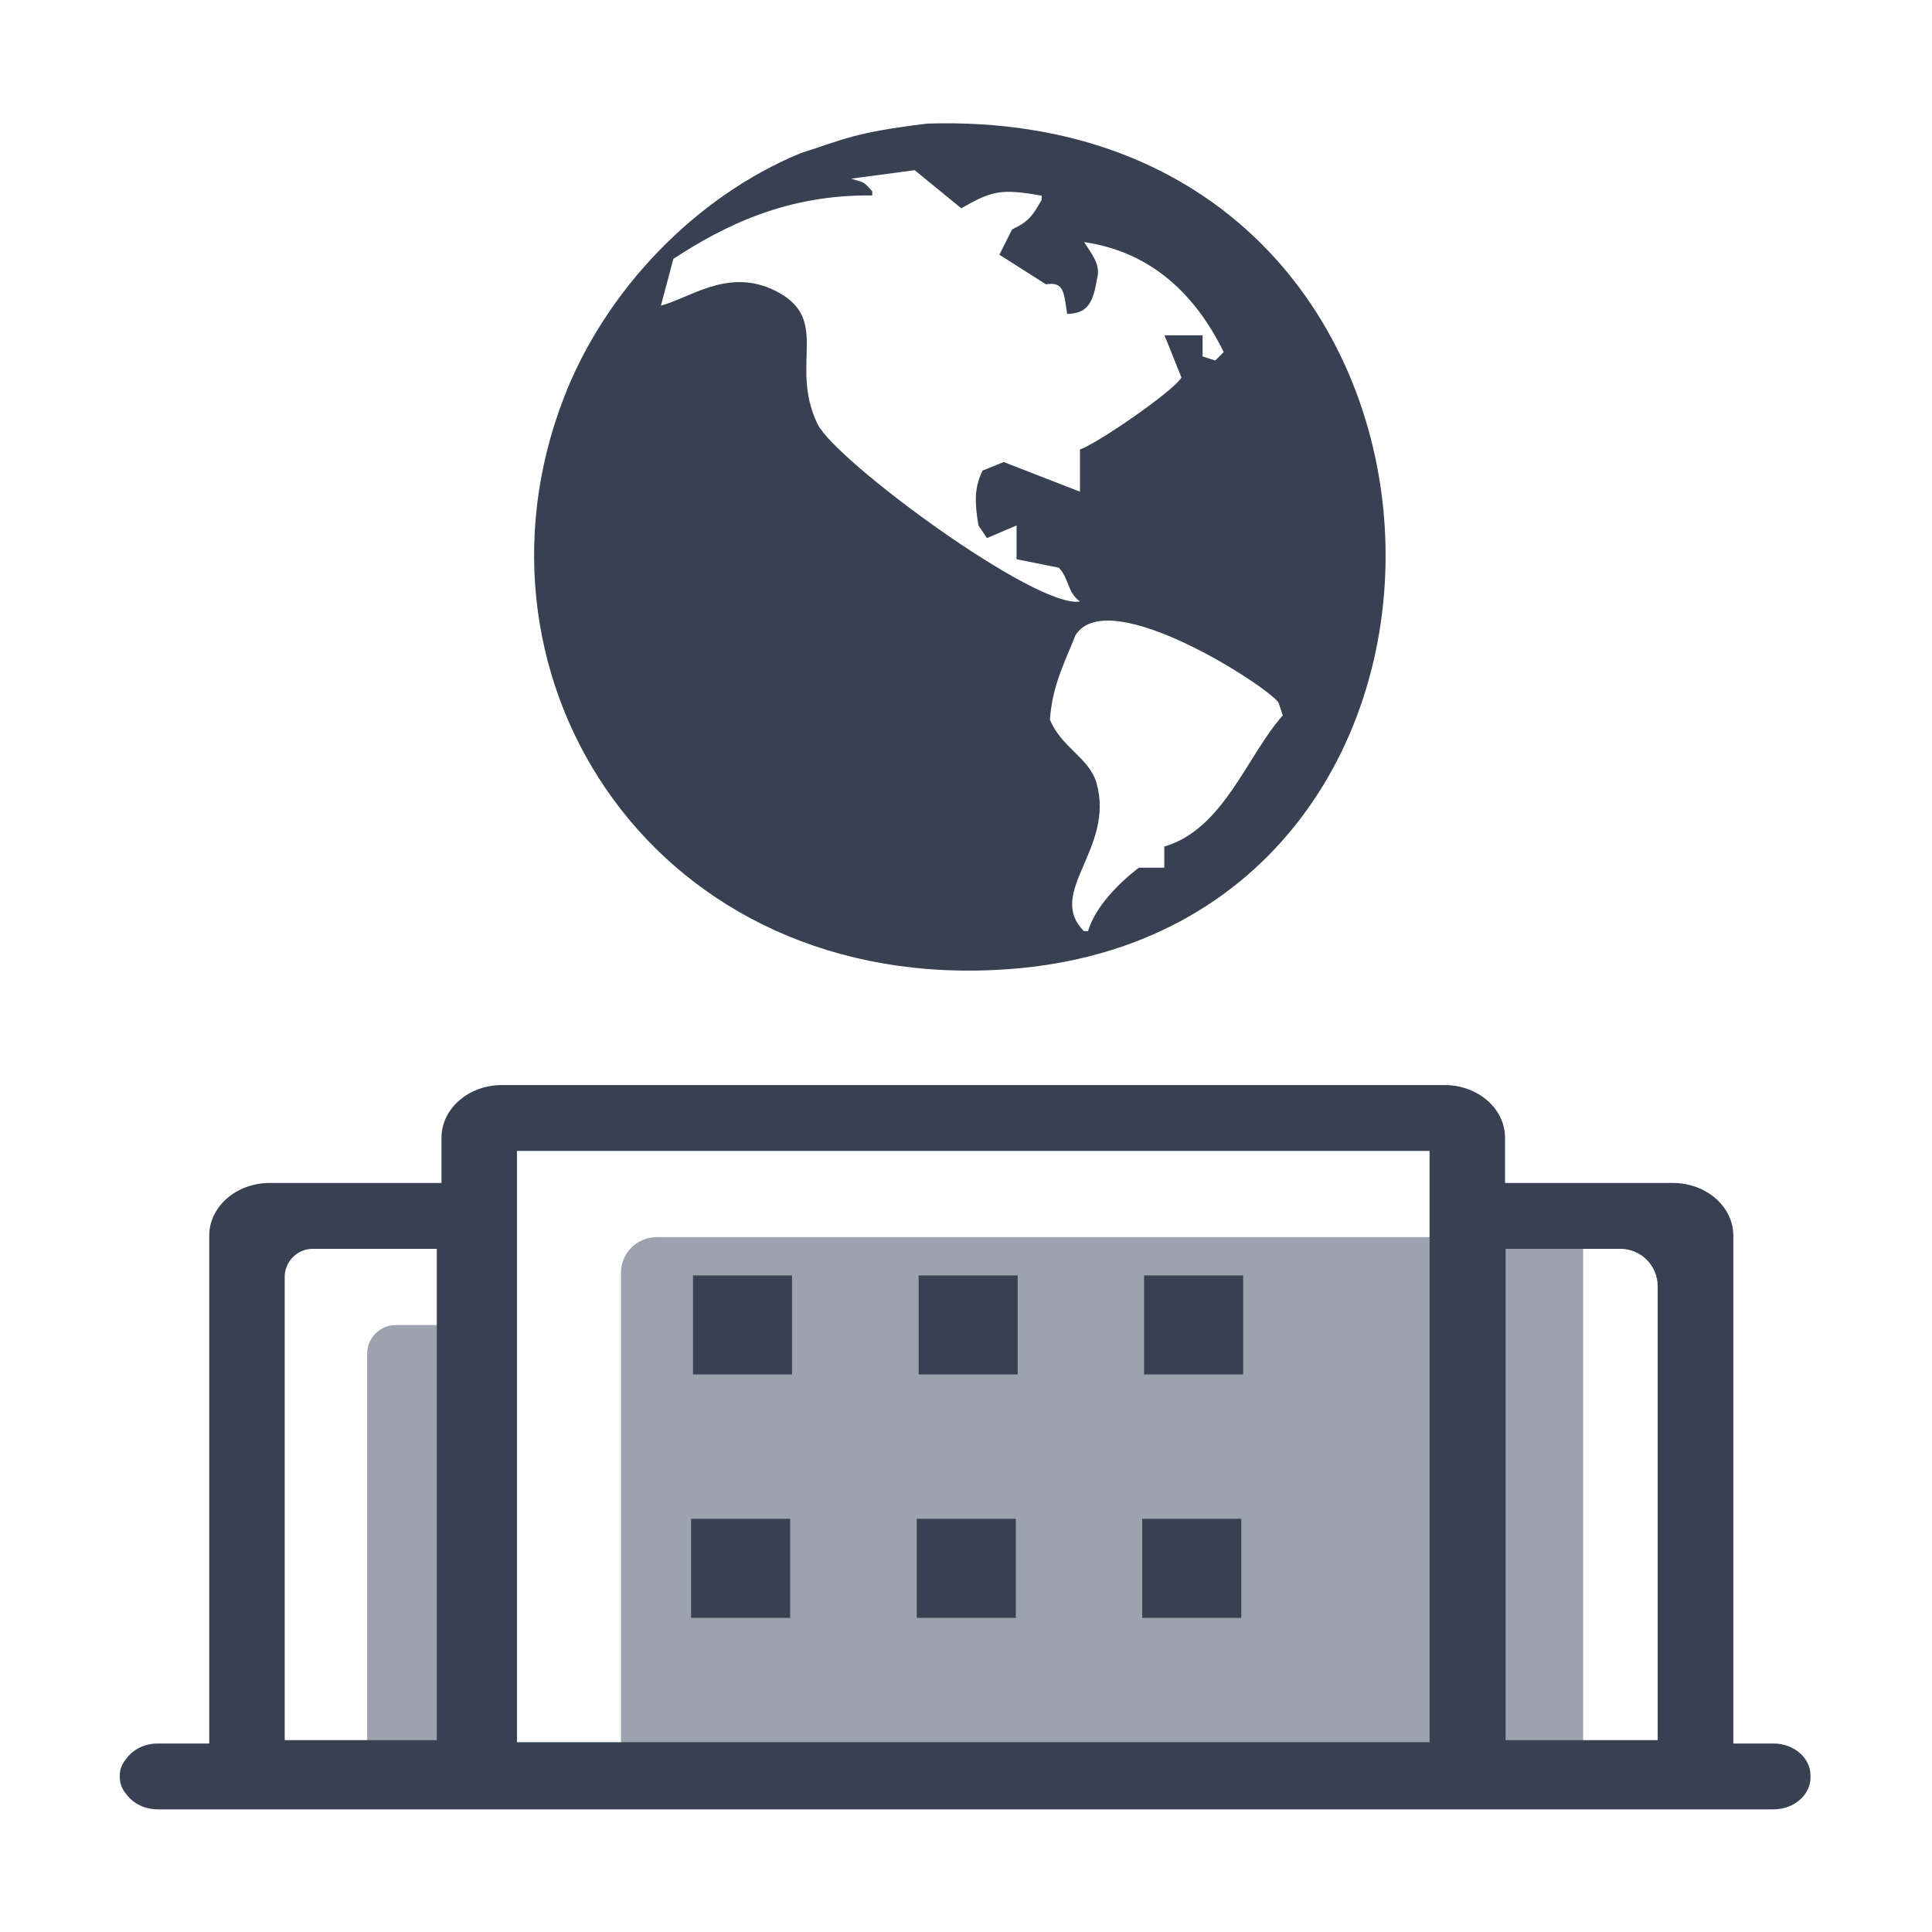
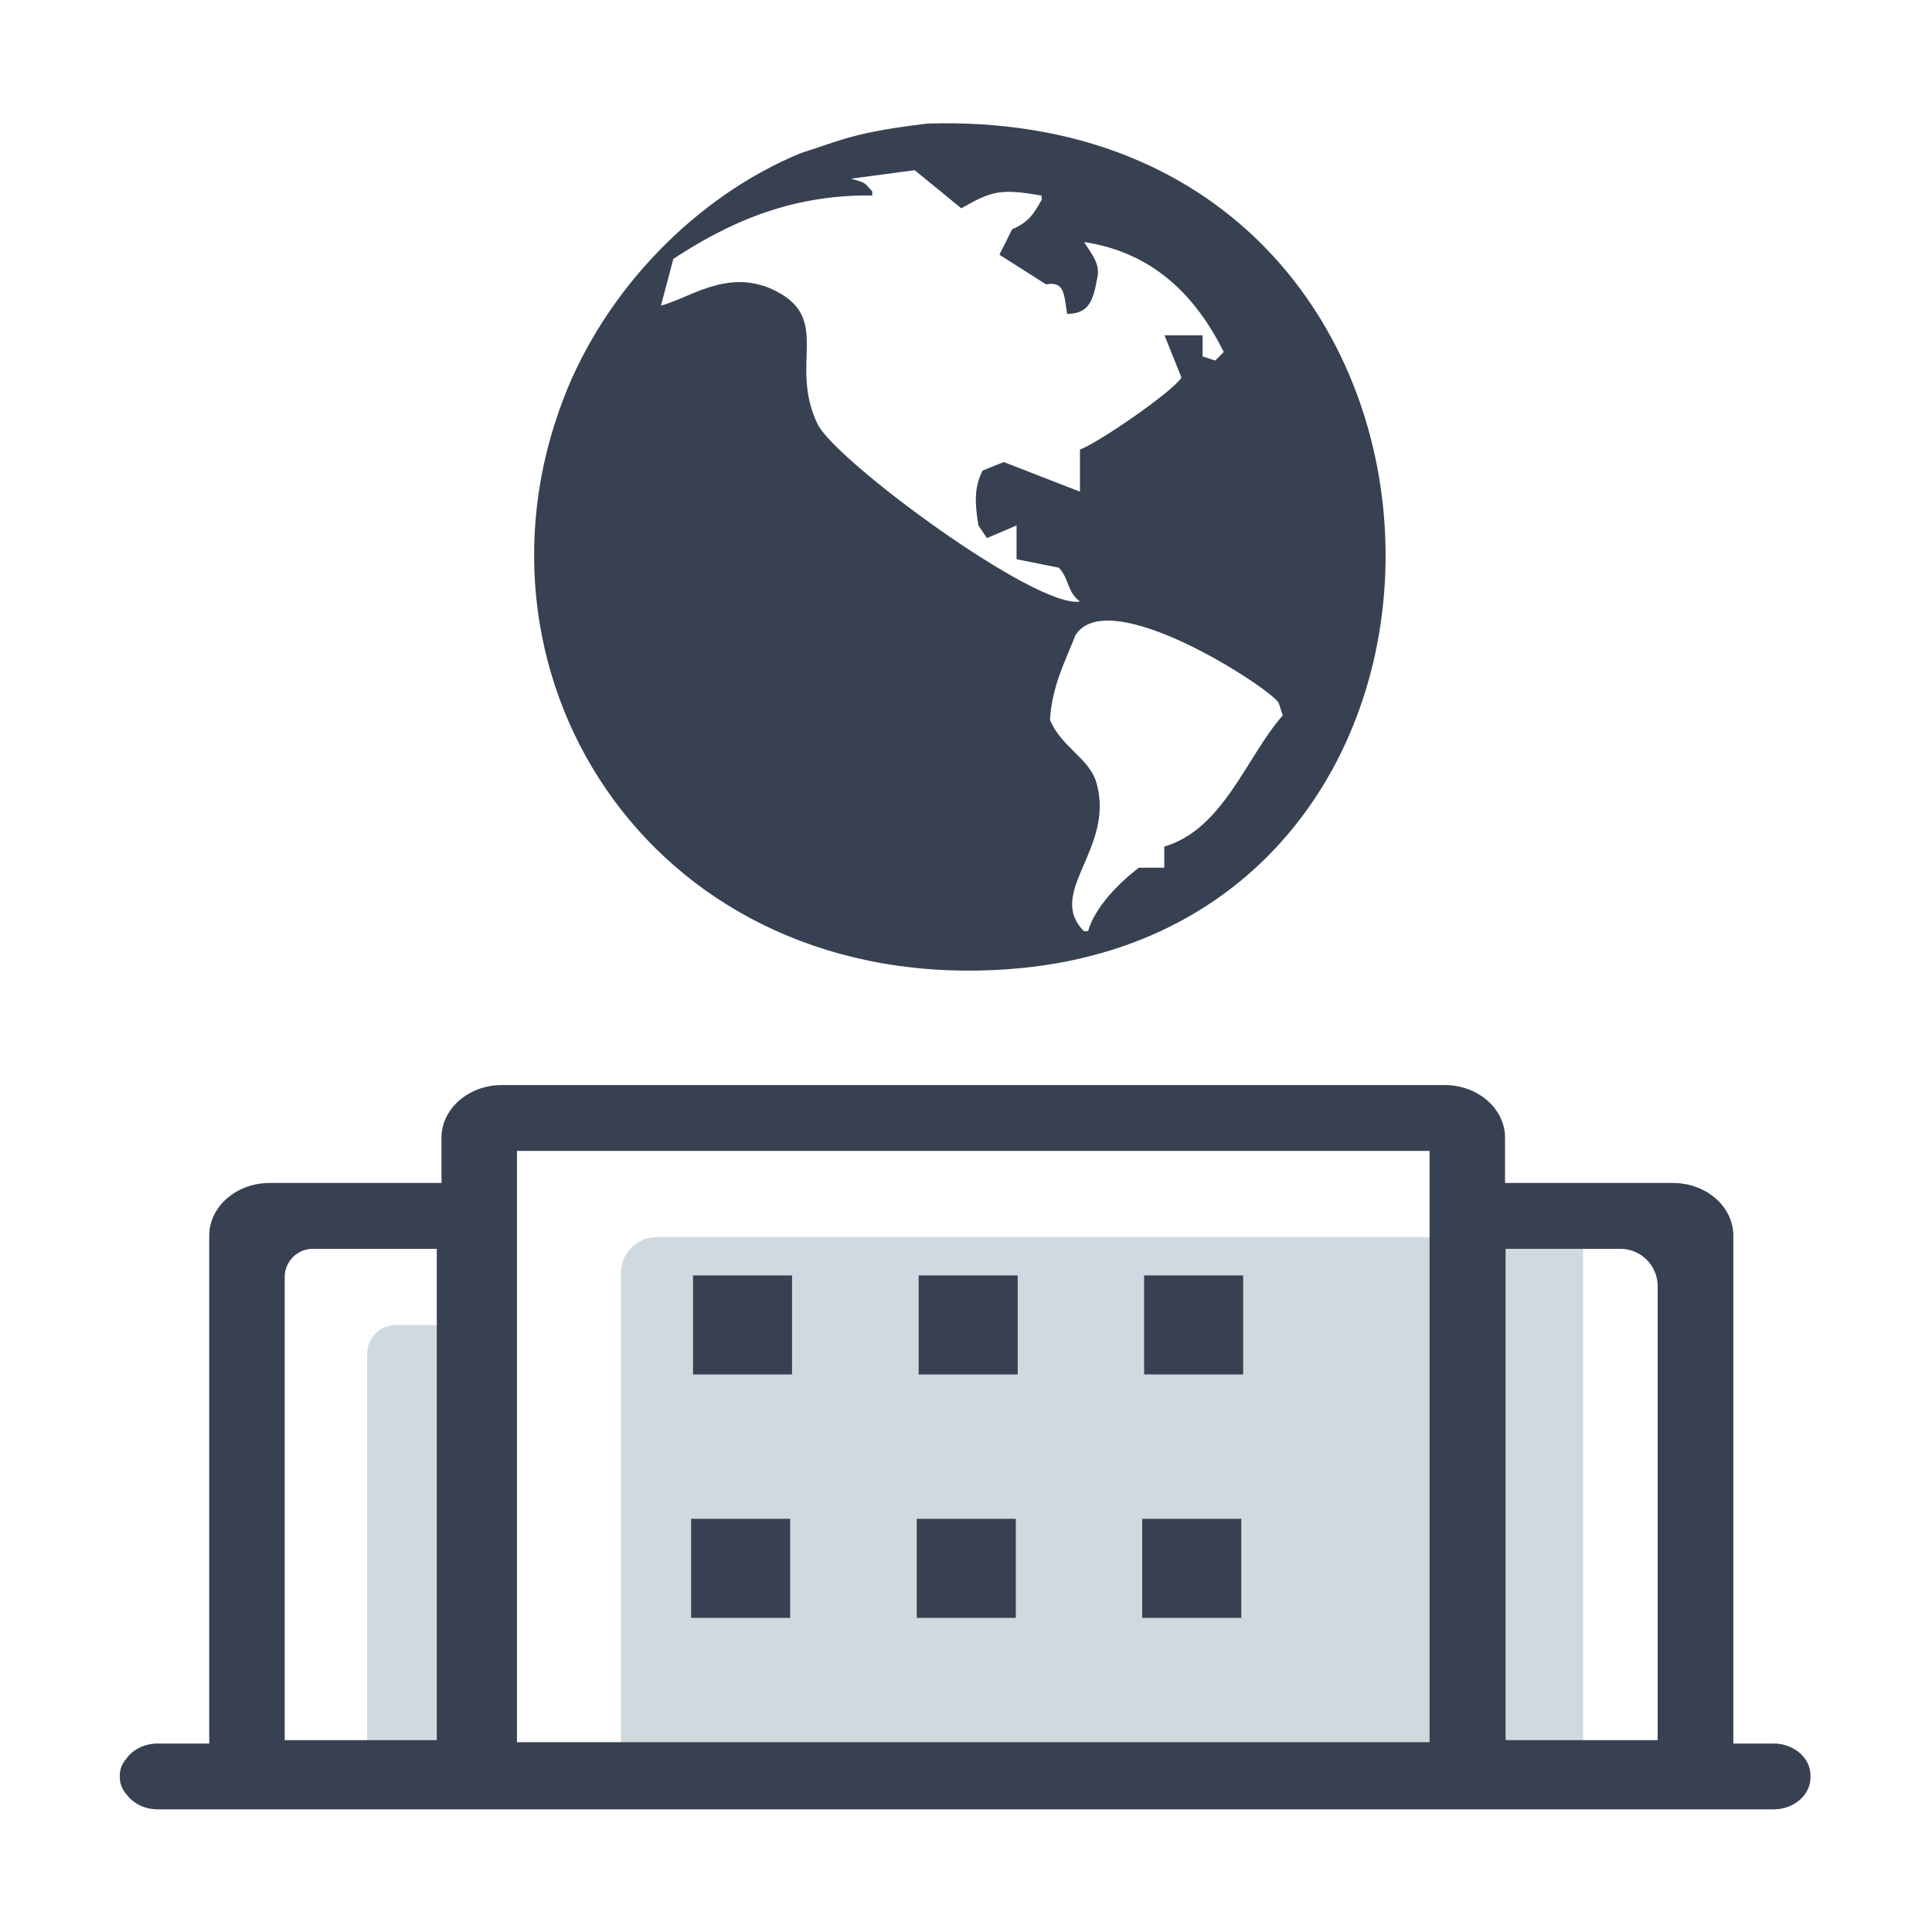
<svg xmlns="http://www.w3.org/2000/svg" width="800px" height="800px" viewBox="0 0 1024 1024" class="icon" version="1.1">
-   <path d="M839.1 936.1h-510V674.6c0-10.4 8.5-18.9 18.9-18.9h491.1v280.4zM246 932.1h-51.4V717.5c0-8.4 6.8-15.2 15.2-15.2H246v229.8z" fill="#9CA3AF" />
+   <path d="M839.1 936.1h-510V674.6c0-10.4 8.5-18.9 18.9-18.9h491.1v280.4zM246 932.1h-51.4V717.5c0-8.4 6.8-15.2 15.2-15.2H246v229.8z" fill="#D1D9E0" />
  <path d="M940 924.1h-21.3V654.9c0-15.4-14.4-27.9-32-27.9h-89v-24c0-15.4-14.4-27.9-32-27.9H266c-17.6 0-32 12.5-32 27.9v24h-91.1c-17.6 0-32 12.5-32 27.9v269.2H83.6c-7 0-13.2 3.2-16.6 8-2.2 2.5-3.5 5.5-3.5 8.9v1.1c0 3.3 1.3 6.4 3.5 8.9 3.5 4.8 9.6 8 16.6 8H940c10.8 0 19.6-7.6 19.6-16.9V941c0-9.3-8.8-16.9-19.6-16.9zM798 661.9h60.8c11 0 19.8 8.9 19.8 19.8v240.6H798V661.9zM274 610h483.7v313.4H274V610z m-108.2 51.9h65.7v260.4h-80.6V676.8c0-8.2 6.7-14.9 14.9-14.9z" fill="#374151" />
  <path d="M367.3 676h52.5v52.5h-52.5zM366.3 805h52.5v52.5h-52.5zM606.4 676h52.5v52.5h-52.5zM605.4 805h52.5v52.5h-52.5zM486.9 676h52.5v52.5h-52.5zM485.9 805h52.5v52.5h-52.5zM534.2 513.7c280.4-20 266.3-457.8-42.6-448.2-39.1 4.7-44.7 8.5-67.3 15.7-55.9 23.1-103.7 72.9-125.6 130C241.1 361 348 527 534.2 513.7z m143.5-141.2l2.2 6.7c-18.9 21.1-31.3 60.3-62.8 69.5v11.2h-13.5c-9.9 7.6-23 20.3-26.9 33.6h-2.2c-20.4-20.5 16.5-43.6 6.7-78.4-3.8-13.4-18.5-18.7-24.7-33.6 1.1-18.2 8.5-31.9 13.5-44.8 17.5-28 103.3 28.1 107.7 35.8zM356.9 137.2c27.2-17.8 60.4-34.2 105.4-33.6v-2.2c-4.6-4.9-3-4.3-11.2-6.7l33.7-4.5 24.7 20.2c16-9.1 20.6-10.6 42.6-6.7v2.2c-4.6 8.1-6.8 11.6-15.7 15.7-2.2 4.5-4.5 9-6.7 13.4l24.7 15.7c9.6-1.6 9.5 4.4 11.2 15.7 9.5-0.3 13.5-4.1 15.7-17.9 2.4-8-2.2-13.1-6.7-20.2 36.4 5.4 59.3 28.5 74 58.3l-4.5 4.5-6.7-2.2v-11.2h-20.2c3 7.5 6 14.9 9 22.4-4.6 7.6-45.6 35.6-53.8 38.1v22.4L532 244.9c-3.7 1.5-7.5 3-11.2 4.5-4.5 9-4.2 17.2-2.2 29.1 1.5 2.2 3 4.5 4.5 6.7 5.2-2.2 10.5-4.5 15.7-6.7v17.9c7.5 1.5 15 3 22.4 4.5 5.5 5.7 4.4 13 11.2 17.9-23 4.1-129.8-74.7-139.1-94.1-15.7-32.5 8.8-56.7-24.7-71.7-23.8-10.2-43 4.9-58.3 9l6.6-24.8z" fill="#374151" />
</svg>
